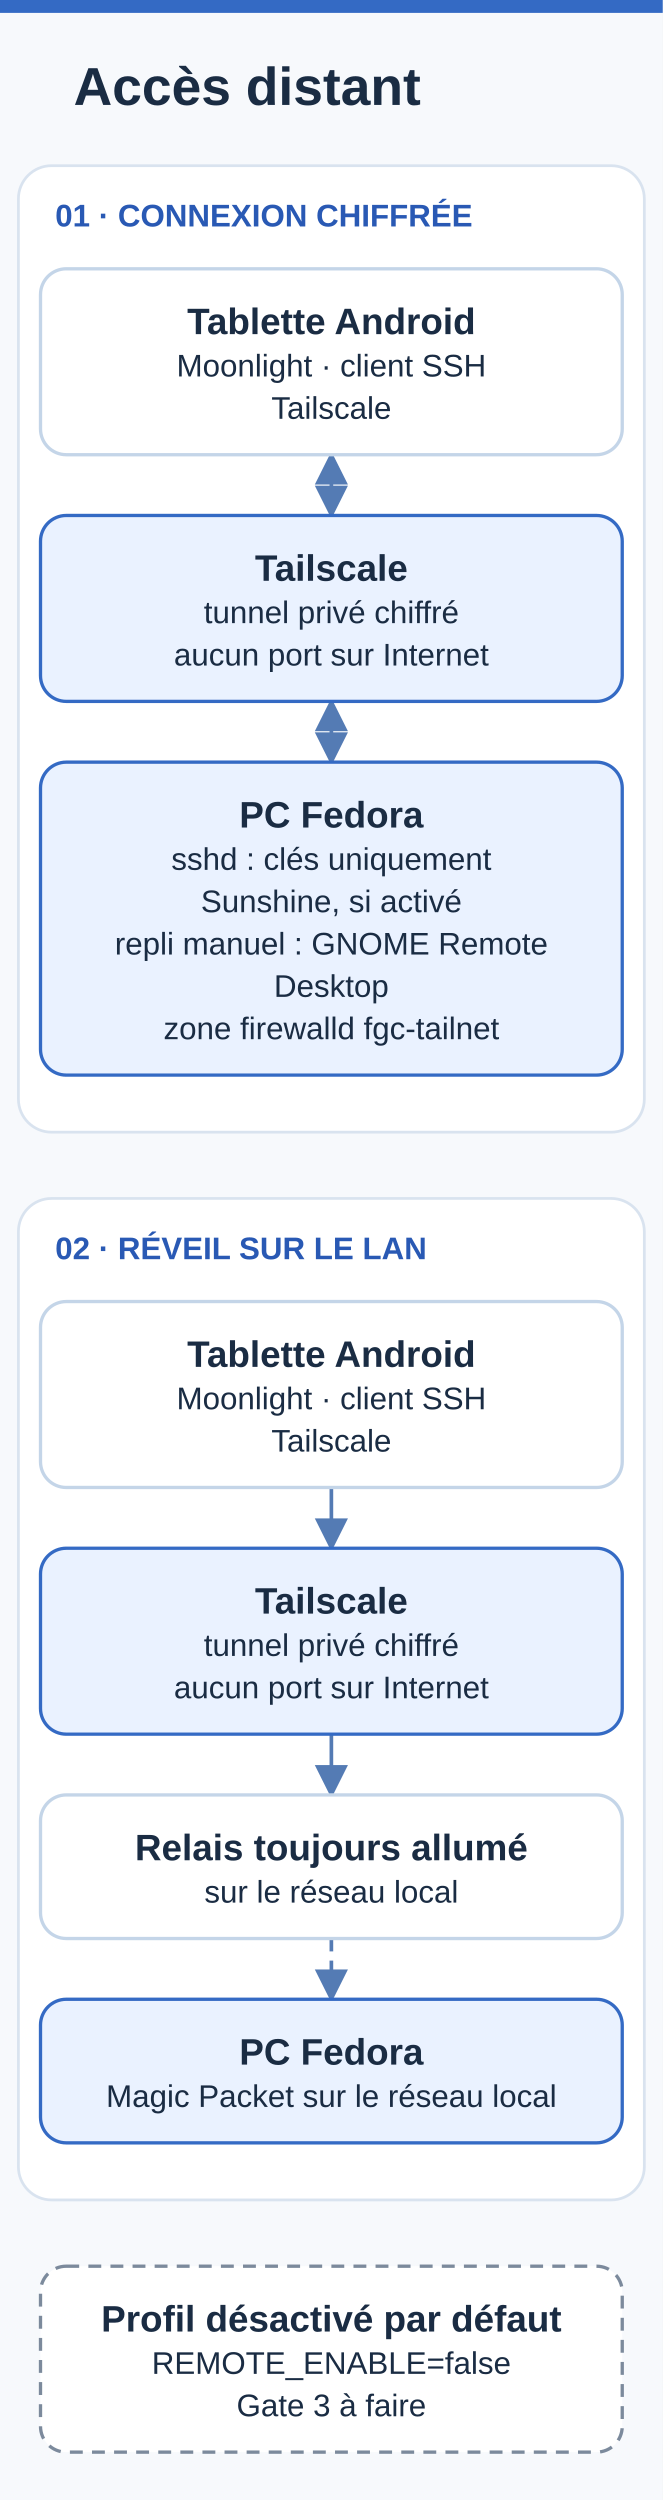
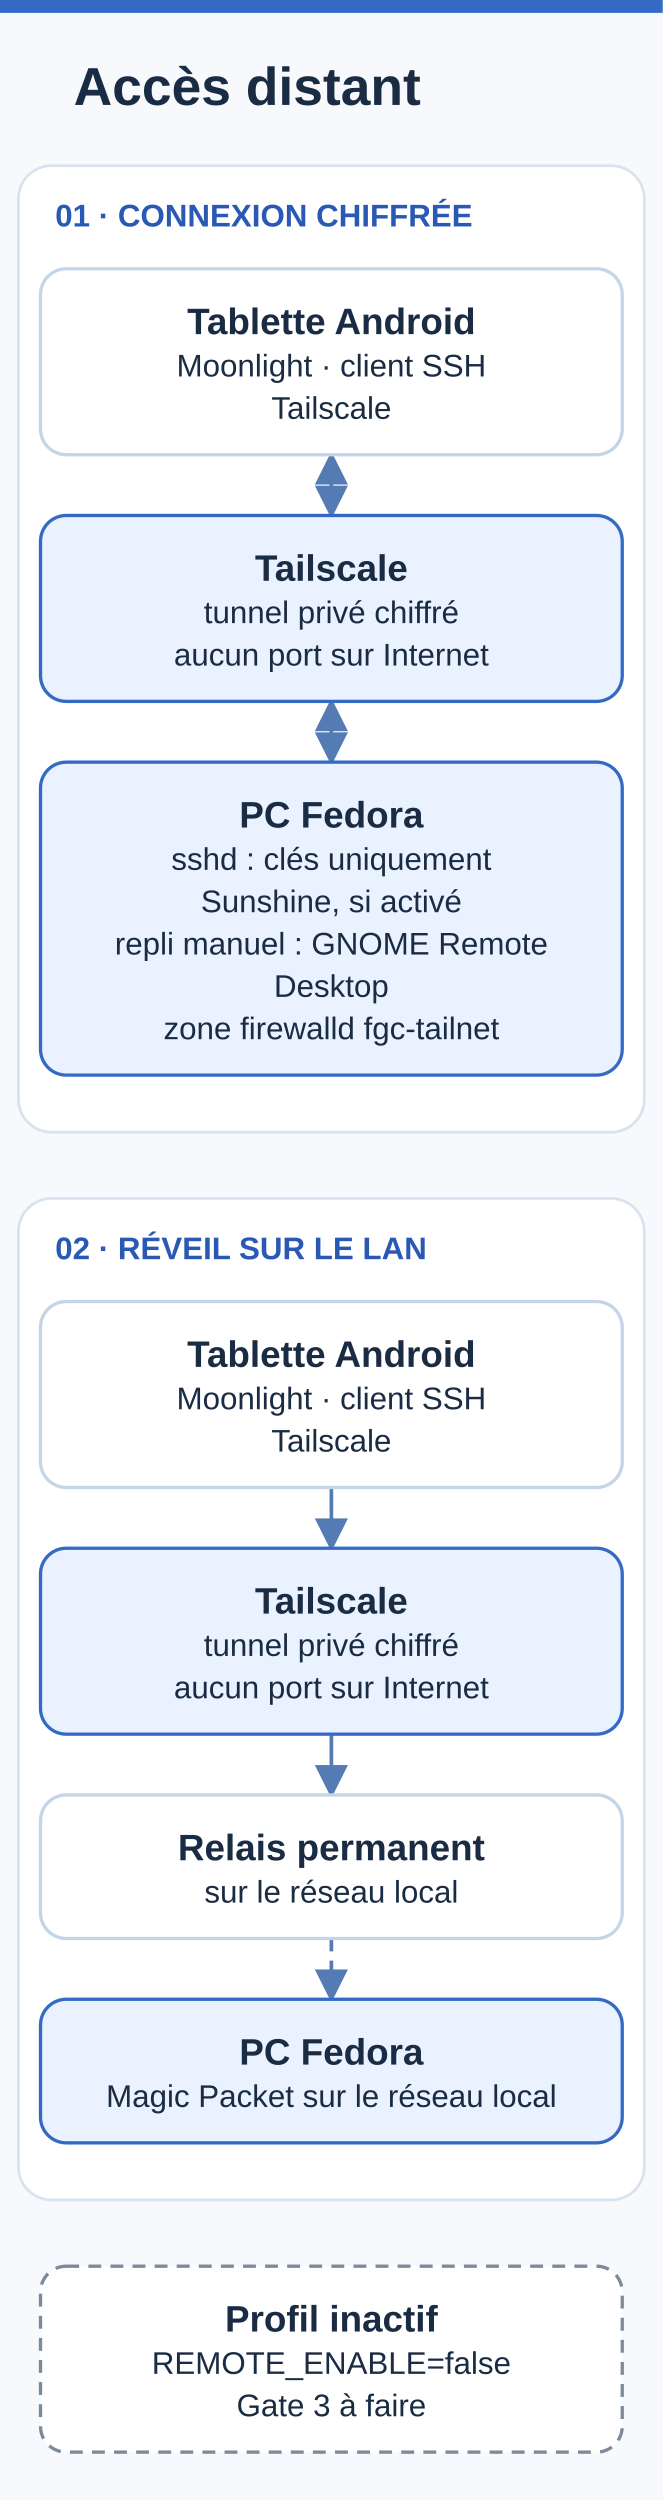
<svg xmlns="http://www.w3.org/2000/svg" viewBox="0 0 360 1358" width="360" height="1358" role="img" aria-labelledby="title desc">
  <defs>
    <marker id="arrow" viewBox="0 0 10 10" refX="9" refY="5" markerWidth="9" markerHeight="9" orient="auto-start-reverse">
      <path d="M0,0 L10,5 L0,10 z" fill="#547BB4" />
    </marker>
  </defs>
  <rect width="360" height="1358" fill="#F7F9FC" />
  <rect x="0" y="0" width="360" height="7" fill="#346AC4" />
  <text x="40" y="57" font-family="Arial, Helvetica, sans-serif" font-size="29" font-weight="bold" fill="#1A2C43">Accès distant</text>
  <rect x="10" y="90" width="340" height="525" rx="18" fill="#FFFFFF" stroke="#D9E3EF" stroke-width="1.5" />
  <text x="30" y="123" font-family="Arial, Helvetica, sans-serif" font-size="17" font-weight="bold" fill="#2959B4">01 · CONNEXION CHIFFRÉE</text>
  <rect x="10" y="651" width="340" height="544" rx="18" fill="#FFFFFF" stroke="#D9E3EF" stroke-width="1.5" />
  <text x="30" y="684" font-family="Arial, Helvetica, sans-serif" font-size="17" font-weight="bold" fill="#2959B4">02 · RÉVEIL SUR LE LAN</text>
  <line x1="180.0" y1="247.0" x2="180.0" y2="280.0" stroke="#547BB4" stroke-width="2" marker-start="url(#arrow)" marker-end="url(#arrow)" />
  <line x1="180.0" y1="381.0" x2="180.0" y2="414.0" stroke="#547BB4" stroke-width="2" marker-start="url(#arrow)" marker-end="url(#arrow)" />
  <line x1="180.0" y1="808.0" x2="180.0" y2="841.0" stroke="#547BB4" stroke-width="2" marker-end="url(#arrow)" />
  <line x1="180.0" y1="942.0" x2="180.0" y2="975.0" stroke="#547BB4" stroke-width="2" marker-end="url(#arrow)" />
  <line x1="180.0" y1="1053.0" x2="180.0" y2="1086.0" stroke="#547BB4" stroke-width="2" stroke-dasharray="7 5" marker-end="url(#arrow)" />
  <rect x="22" y="146" width="316" height="101" rx="14" fill="#FFFFFF" stroke="#C4D5E8" stroke-width="1.8" />
  <text x="180.0" y="181.5" text-anchor="middle" font-family="Arial, Helvetica, sans-serif" font-size="20" font-weight="bold" fill="#1A2C43">Tablette Android</text>
  <text x="180.0" y="204.5" text-anchor="middle" font-family="Arial, Helvetica, sans-serif" font-size="17" fill="#1A2C43">Moonlight · client SSH</text>
  <text x="180.0" y="227.5" text-anchor="middle" font-family="Arial, Helvetica, sans-serif" font-size="17" fill="#1A2C43">Tailscale</text>
  <rect x="22" y="280" width="316" height="101" rx="14" fill="#EAF2FF" stroke="#346AC4" stroke-width="1.8" />
  <text x="180.0" y="315.5" text-anchor="middle" font-family="Arial, Helvetica, sans-serif" font-size="20" font-weight="bold" fill="#1A2C43">Tailscale</text>
  <text x="180.0" y="338.5" text-anchor="middle" font-family="Arial, Helvetica, sans-serif" font-size="17" fill="#1A2C43">tunnel privé chiffré</text>
  <text x="180.0" y="361.5" text-anchor="middle" font-family="Arial, Helvetica, sans-serif" font-size="17" fill="#1A2C43">aucun port sur Internet</text>
  <rect x="22" y="414" width="316" height="170" rx="14" fill="#EAF2FF" stroke="#346AC4" stroke-width="1.8" />
  <text x="180.0" y="449.5" text-anchor="middle" font-family="Arial, Helvetica, sans-serif" font-size="20" font-weight="bold" fill="#1A2C43">PC Fedora</text>
  <text x="180.0" y="472.5" text-anchor="middle" font-family="Arial, Helvetica, sans-serif" font-size="17" fill="#1A2C43">sshd : clés uniquement</text>
  <text x="180.0" y="495.5" text-anchor="middle" font-family="Arial, Helvetica, sans-serif" font-size="17" fill="#1A2C43">Sunshine, si activé</text>
  <text x="180.0" y="518.5" text-anchor="middle" font-family="Arial, Helvetica, sans-serif" font-size="17" fill="#1A2C43">repli manuel : GNOME Remote</text>
  <text x="180.0" y="541.5" text-anchor="middle" font-family="Arial, Helvetica, sans-serif" font-size="17" fill="#1A2C43">Desktop</text>
  <text x="180.0" y="564.5" text-anchor="middle" font-family="Arial, Helvetica, sans-serif" font-size="17" fill="#1A2C43">zone firewalld fgc-tailnet</text>
  <rect x="22" y="707" width="316" height="101" rx="14" fill="#FFFFFF" stroke="#C4D5E8" stroke-width="1.8" />
  <text x="180.0" y="742.5" text-anchor="middle" font-family="Arial, Helvetica, sans-serif" font-size="20" font-weight="bold" fill="#1A2C43">Tablette Android</text>
  <text x="180.0" y="765.5" text-anchor="middle" font-family="Arial, Helvetica, sans-serif" font-size="17" fill="#1A2C43">Moonlight · client SSH</text>
  <text x="180.0" y="788.5" text-anchor="middle" font-family="Arial, Helvetica, sans-serif" font-size="17" fill="#1A2C43">Tailscale</text>
  <rect x="22" y="841" width="316" height="101" rx="14" fill="#EAF2FF" stroke="#346AC4" stroke-width="1.8" />
  <text x="180.0" y="876.5" text-anchor="middle" font-family="Arial, Helvetica, sans-serif" font-size="20" font-weight="bold" fill="#1A2C43">Tailscale</text>
  <text x="180.0" y="899.5" text-anchor="middle" font-family="Arial, Helvetica, sans-serif" font-size="17" fill="#1A2C43">tunnel privé chiffré</text>
  <text x="180.0" y="922.5" text-anchor="middle" font-family="Arial, Helvetica, sans-serif" font-size="17" fill="#1A2C43">aucun port sur Internet</text>
  <rect x="22" y="975" width="316" height="78" rx="14" fill="#FFFFFF" stroke="#C4D5E8" stroke-width="1.8" />
-   <text x="180.0" y="1010.5" text-anchor="middle" font-family="Arial, Helvetica, sans-serif" font-size="20" font-weight="bold" fill="#1A2C43">Relais toujours allumé</text>
+   <text x="180.0" y="1010.5" text-anchor="middle" font-family="Arial, Helvetica, sans-serif" font-size="20" font-weight="bold" fill="#1A2C43">Relais permanent</text>
  <text x="180.0" y="1033.5" text-anchor="middle" font-family="Arial, Helvetica, sans-serif" font-size="17" fill="#1A2C43">sur le réseau local</text>
  <rect x="22" y="1086" width="316" height="78" rx="14" fill="#EAF2FF" stroke="#346AC4" stroke-width="1.8" />
  <text x="180.0" y="1121.5" text-anchor="middle" font-family="Arial, Helvetica, sans-serif" font-size="20" font-weight="bold" fill="#1A2C43">PC Fedora</text>
  <text x="180.0" y="1144.5" text-anchor="middle" font-family="Arial, Helvetica, sans-serif" font-size="17" fill="#1A2C43">Magic Packet sur le réseau local</text>
  <rect x="22" y="1231" width="316" height="101" rx="14" fill="#FFFFFF" stroke="#7C8A9C" stroke-width="1.8" stroke-dasharray="7 5" />
-   <text x="180.0" y="1266.5" text-anchor="middle" font-family="Arial, Helvetica, sans-serif" font-size="20" font-weight="bold" fill="#1A2C43">Profil désactivé par défaut</text>
+   <text x="180.0" y="1266.5" text-anchor="middle" font-family="Arial, Helvetica, sans-serif" font-size="20" font-weight="bold" fill="#1A2C43">Profil inactif</text>
  <text x="180.0" y="1289.5" text-anchor="middle" font-family="Arial, Helvetica, sans-serif" font-size="17" fill="#1A2C43">REMOTE_ENABLE=false</text>
  <text x="180.0" y="1312.5" text-anchor="middle" font-family="Arial, Helvetica, sans-serif" font-size="17" fill="#1A2C43">Gate 3 à faire</text>
</svg>
